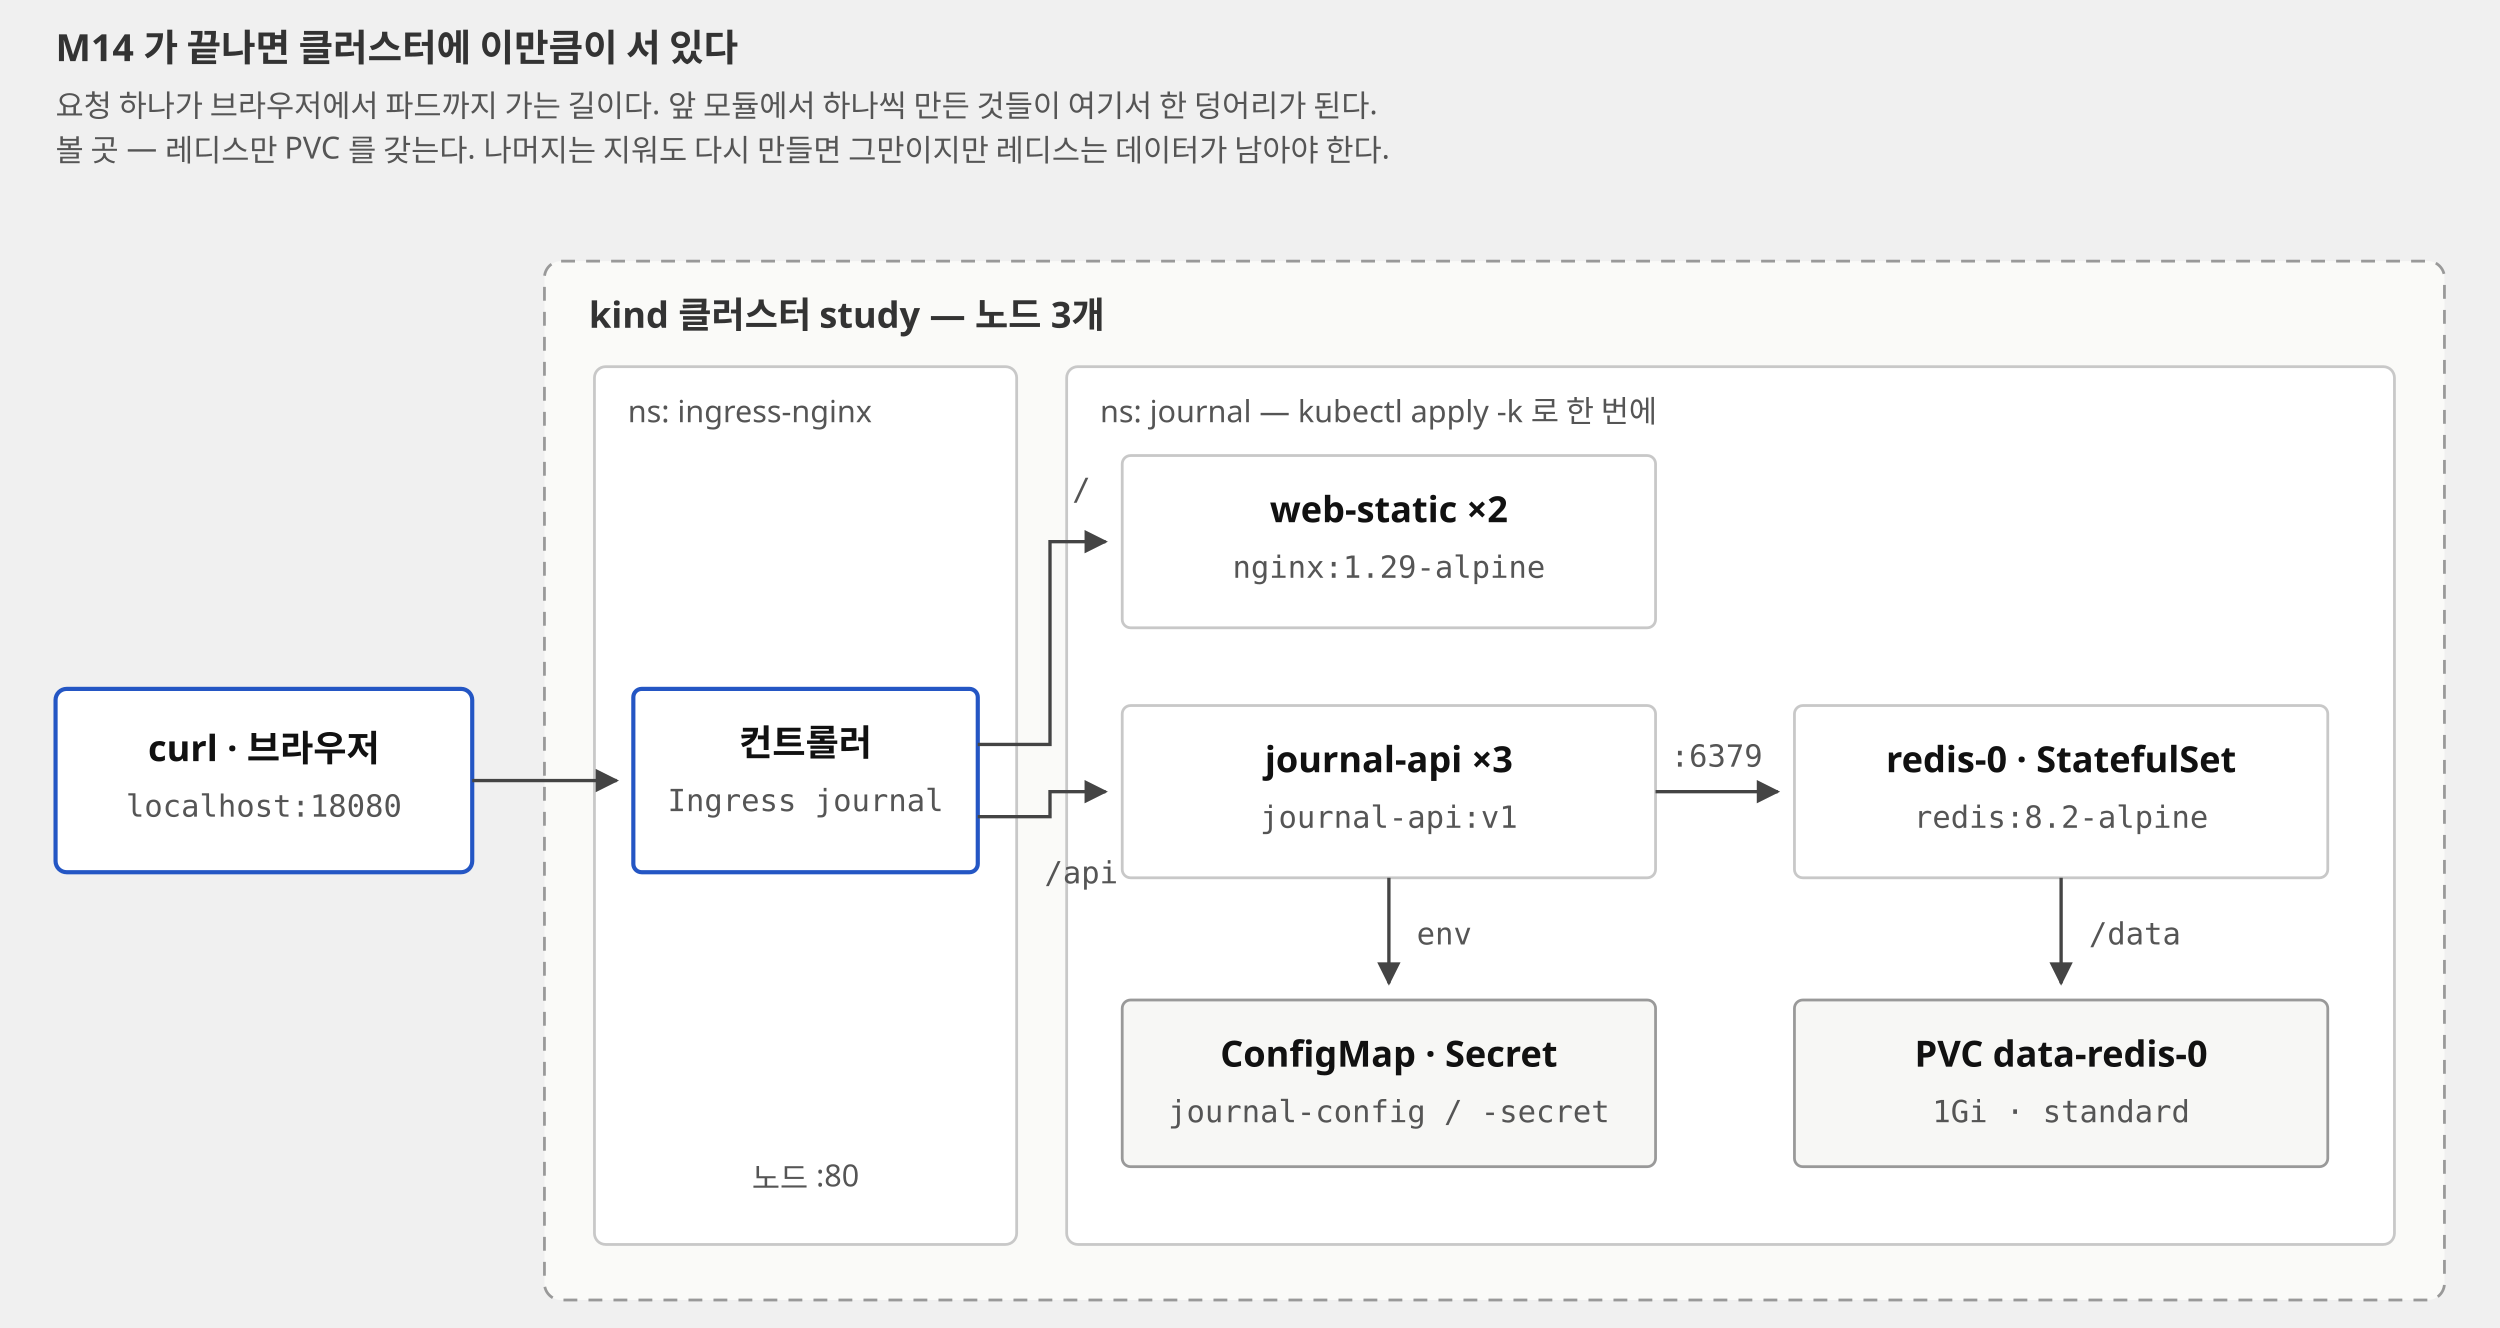
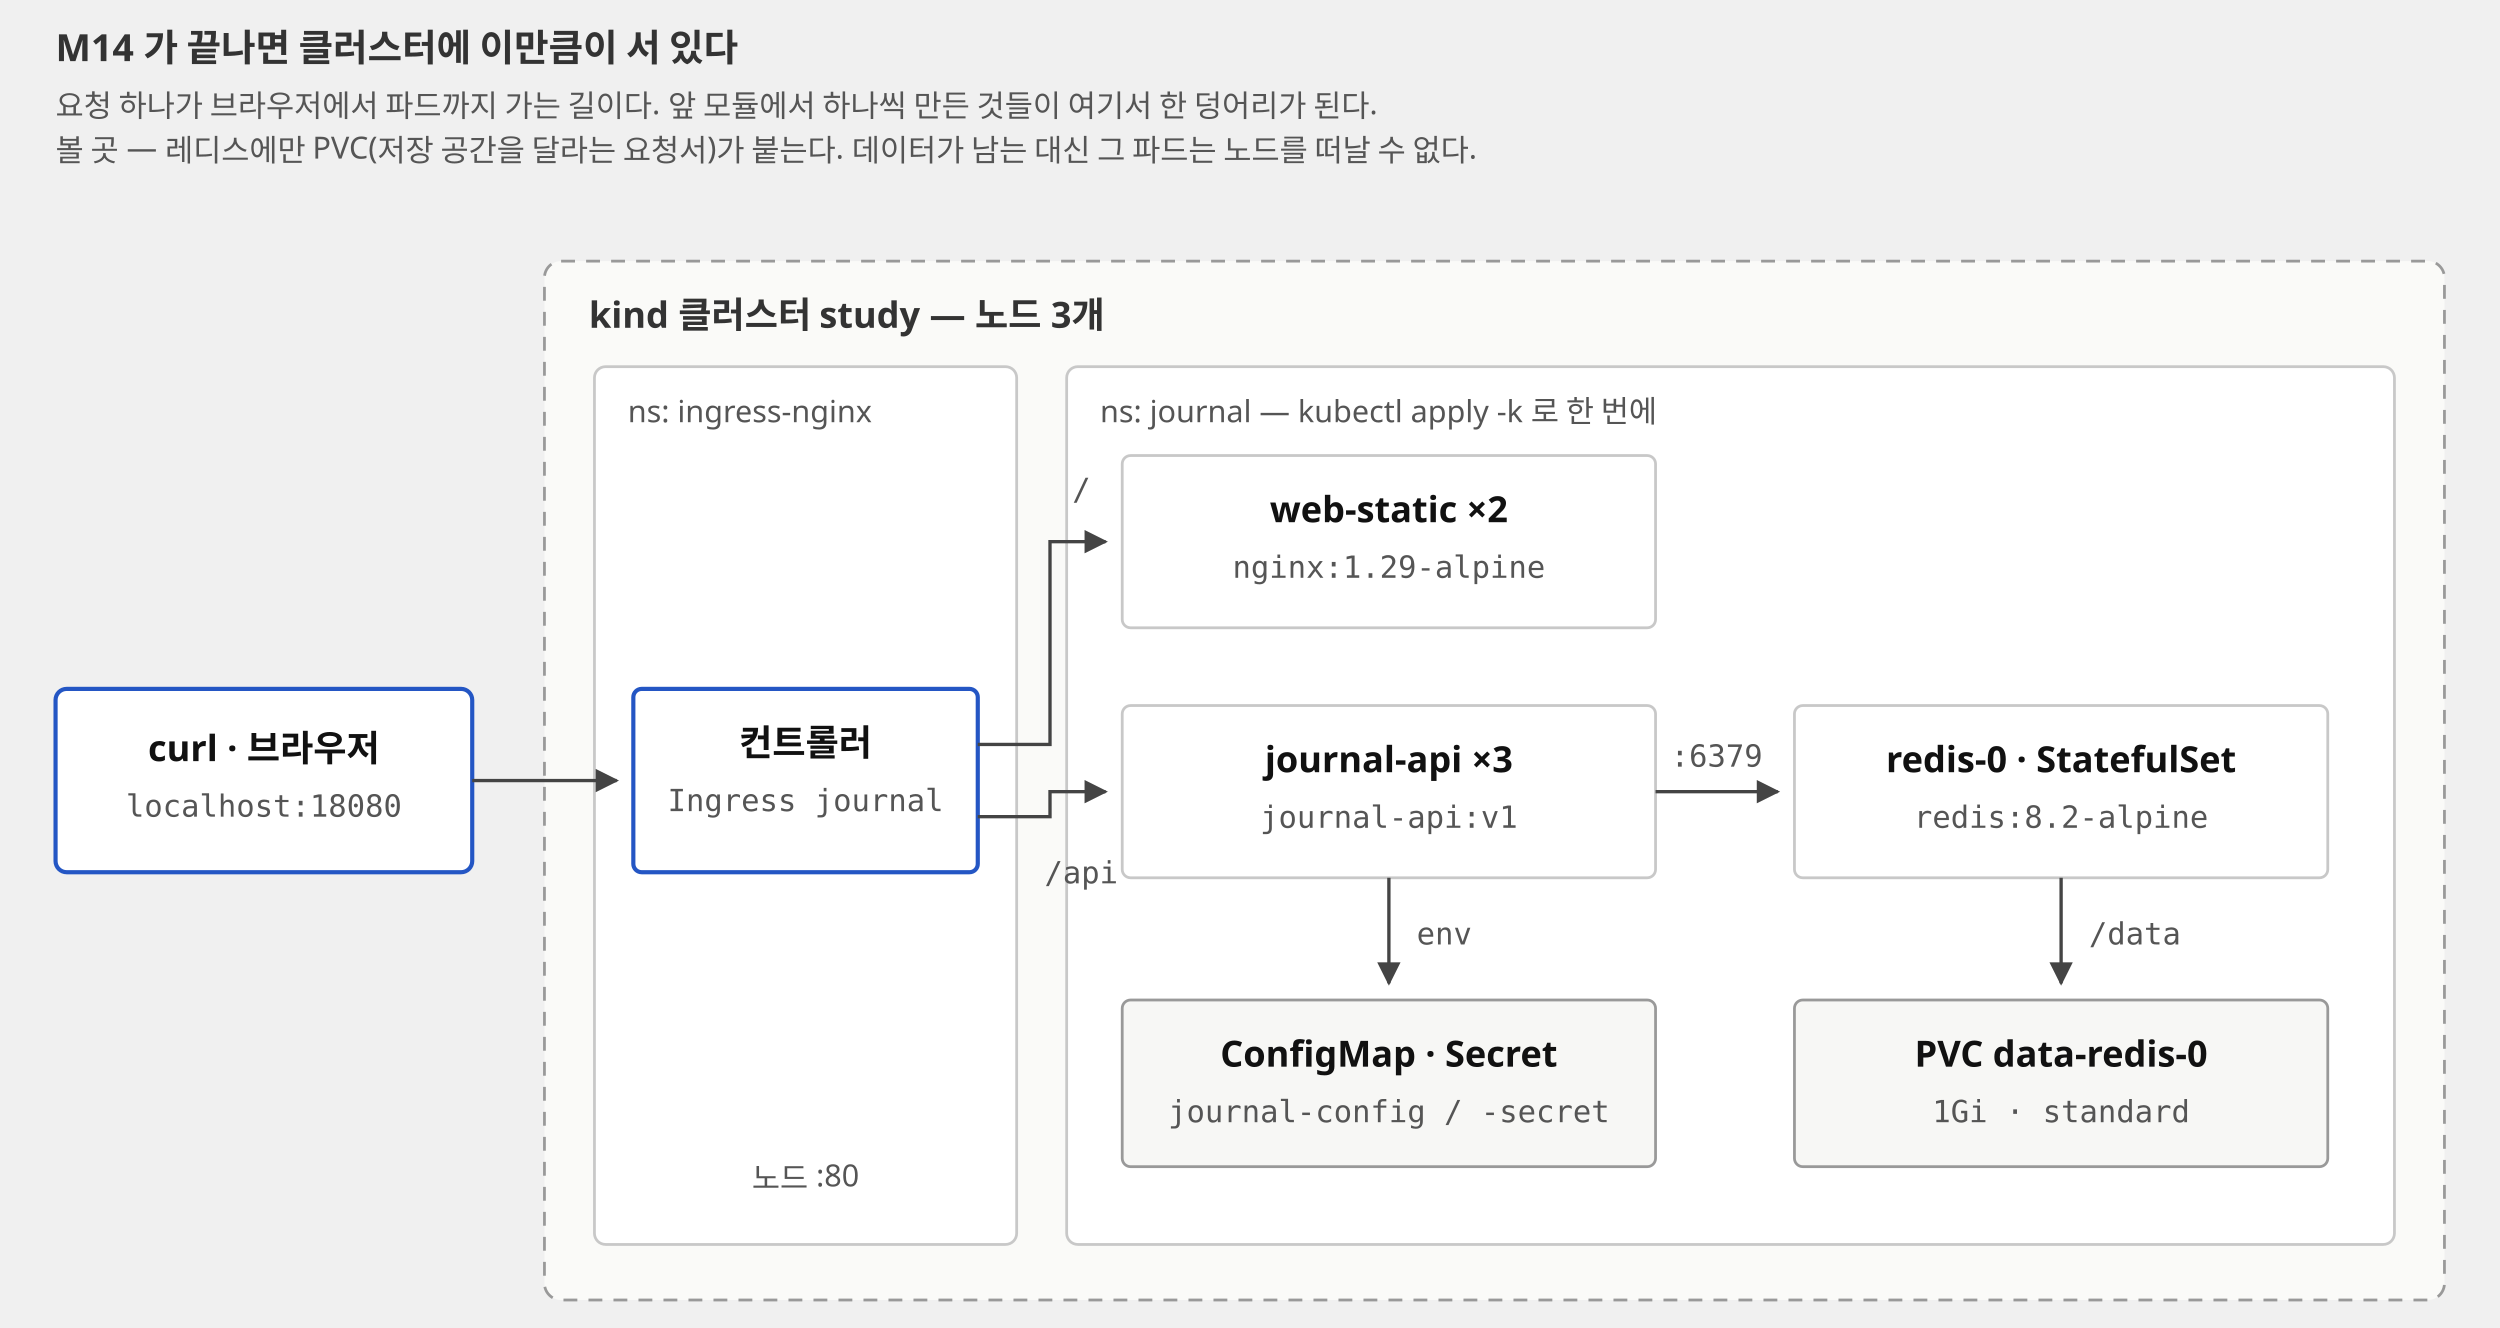
<svg xmlns="http://www.w3.org/2000/svg" viewBox="0 0 900 478" font-family="Pretendard, 'Apple SD Gothic Neo', 'Malgun Gothic', sans-serif">
  <defs>
    <marker id="m14ar" viewBox="0 0 10 10" refX="9" refY="5" markerWidth="7" markerHeight="7" orient="auto-start-reverse">
      <path d="M 0 0 L 10 5 L 0 10 z" fill="#444444" />
    </marker>
  </defs>
  <style>
    .cluster { fill:#fafaf8; stroke:#999999; stroke-width:1; stroke-dasharray:5 4; }
    .ns { fill:#ffffff; stroke:#c8c8c8; stroke-width:1; }
    .box { fill:#ffffff; stroke:#c8c8c8; stroke-width:1; }
    .accent { fill:#ffffff; stroke:#2456c4; stroke-width:1.5; }
    .store { fill:#f7f7f5; stroke:#999999; stroke-width:1; }
    .t-h { font-size:13px; font-weight:700; fill:#333333; }
    .t-title { font-size:13px; font-weight:600; fill:#111111; }
    .t-sub { font-size:11px; fill:#555555; }
    .t-mono { font-size:11px; fill:#555555; font-family:ui-monospace,Consolas,monospace; }
    .line { stroke:#444444; stroke-width:1.2; fill:none; }
    .hd { font-size:13.5px; font-weight:700; fill:#333333; }
    .hs { font-size:11px; fill:#555555; }
  </style>
  <text class="hd" x="20" y="22">M14 가 끝나면 클러스터에 이만큼이 서 있다</text>
  <text class="hs" x="20" y="42">요청 하나가 브라우저에서 파드까지 가는 길이다. 앞 모듈에서 하나씩 만든 것들이 여기서 한 덩어리가 된다.</text>
-   <text class="hs" x="20" y="58">볼 곳 — 레디스만 PVC 를 갖는다. 나머지는 지워도 다시 만들면 그만이지만 레디스는 데이터가 남아야 한다.</text>
+   <text class="hs" x="20" y="58">볼 곳 — 레디스에만 PVC(저장 공간을 달라는 요청서)가 붙는다. 데이터가 남는 대신 그 파드는 노드를 떠날 수 없다.</text>
  <g transform="translate(0,68)">
    <rect class="accent" x="20" y="180" width="150" height="66" rx="4" />
    <text class="t-title" x="95" y="206" text-anchor="middle">curl · 브라우저</text>
    <text class="t-mono" x="95" y="226" text-anchor="middle">localhost:18080</text>
    <rect class="cluster" x="196" y="26" width="684" height="374" rx="6" />
    <text class="t-h" x="212" y="50">kind 클러스터 study — 노드 3개</text>
    <rect class="ns" x="214" y="64" width="152" height="316" rx="4" />
    <text class="t-sub" x="226" y="84">ns: ingress-nginx</text>
    <rect class="accent" x="228" y="180" width="124" height="66" rx="3" />
    <text class="t-title" x="290" y="204" text-anchor="middle">컨트롤러</text>
    <text class="t-mono" x="290" y="224" text-anchor="middle">Ingress journal</text>
    <text class="t-sub" x="290" y="360" text-anchor="middle">노드 :80</text>
    <rect class="ns" x="384" y="64" width="478" height="316" rx="4" />
    <text class="t-sub" x="396" y="84">ns: journal — kubectl apply -k 로 한 번에</text>
    <rect class="box" x="404" y="96" width="192" height="62" rx="3" />
    <text class="t-title" x="500" y="120" text-anchor="middle">web-static ×2</text>
    <text class="t-mono" x="500" y="140" text-anchor="middle">nginx:1.29-alpine</text>
    <rect class="box" x="404" y="186" width="192" height="62" rx="3" />
    <text class="t-title" x="500" y="210" text-anchor="middle">journal-api ×3</text>
    <text class="t-mono" x="500" y="230" text-anchor="middle">journal-api:v1</text>
    <rect class="box" x="646" y="186" width="192" height="62" rx="3" />
    <text class="t-title" x="742" y="210" text-anchor="middle">redis-0 · StatefulSet</text>
    <text class="t-mono" x="742" y="230" text-anchor="middle">redis:8.2-alpine</text>
    <rect class="store" x="646" y="292" width="192" height="60" rx="3" />
    <text class="t-title" x="742" y="316" text-anchor="middle">PVC data-redis-0</text>
    <text class="t-mono" x="742" y="336" text-anchor="middle">1Gi · standard</text>
    <rect class="store" x="404" y="292" width="192" height="60" rx="3" />
    <text class="t-title" x="500" y="316" text-anchor="middle">ConfigMap · Secret</text>
    <text class="t-mono" x="500" y="336" text-anchor="middle">journal-config / -secret</text>
    <path class="line" d="M 170 213 L 222 213" marker-end="url(#m14ar)" />
    <path class="line" d="M 352 200 L 378 200 L 378 127 L 398 127" marker-end="url(#m14ar)" />
    <text class="t-mono" x="386" y="112">/</text>
    <path class="line" d="M 352 226 L 378 226 L 378 217 L 398 217" marker-end="url(#m14ar)" />
    <text class="t-mono" x="376" y="250">/api</text>
    <path class="line" d="M 596 217 L 640 217" marker-end="url(#m14ar)" />
    <text class="t-mono" x="618" y="208" text-anchor="middle">:6379</text>
    <path class="line" d="M 742 248 L 742 286" marker-end="url(#m14ar)" />
    <text class="t-mono" x="752" y="272">/data</text>
    <path class="line" d="M 500 248 L 500 286" marker-end="url(#m14ar)" />
    <text class="t-mono" x="510" y="272">env</text>
  </g>
</svg>
